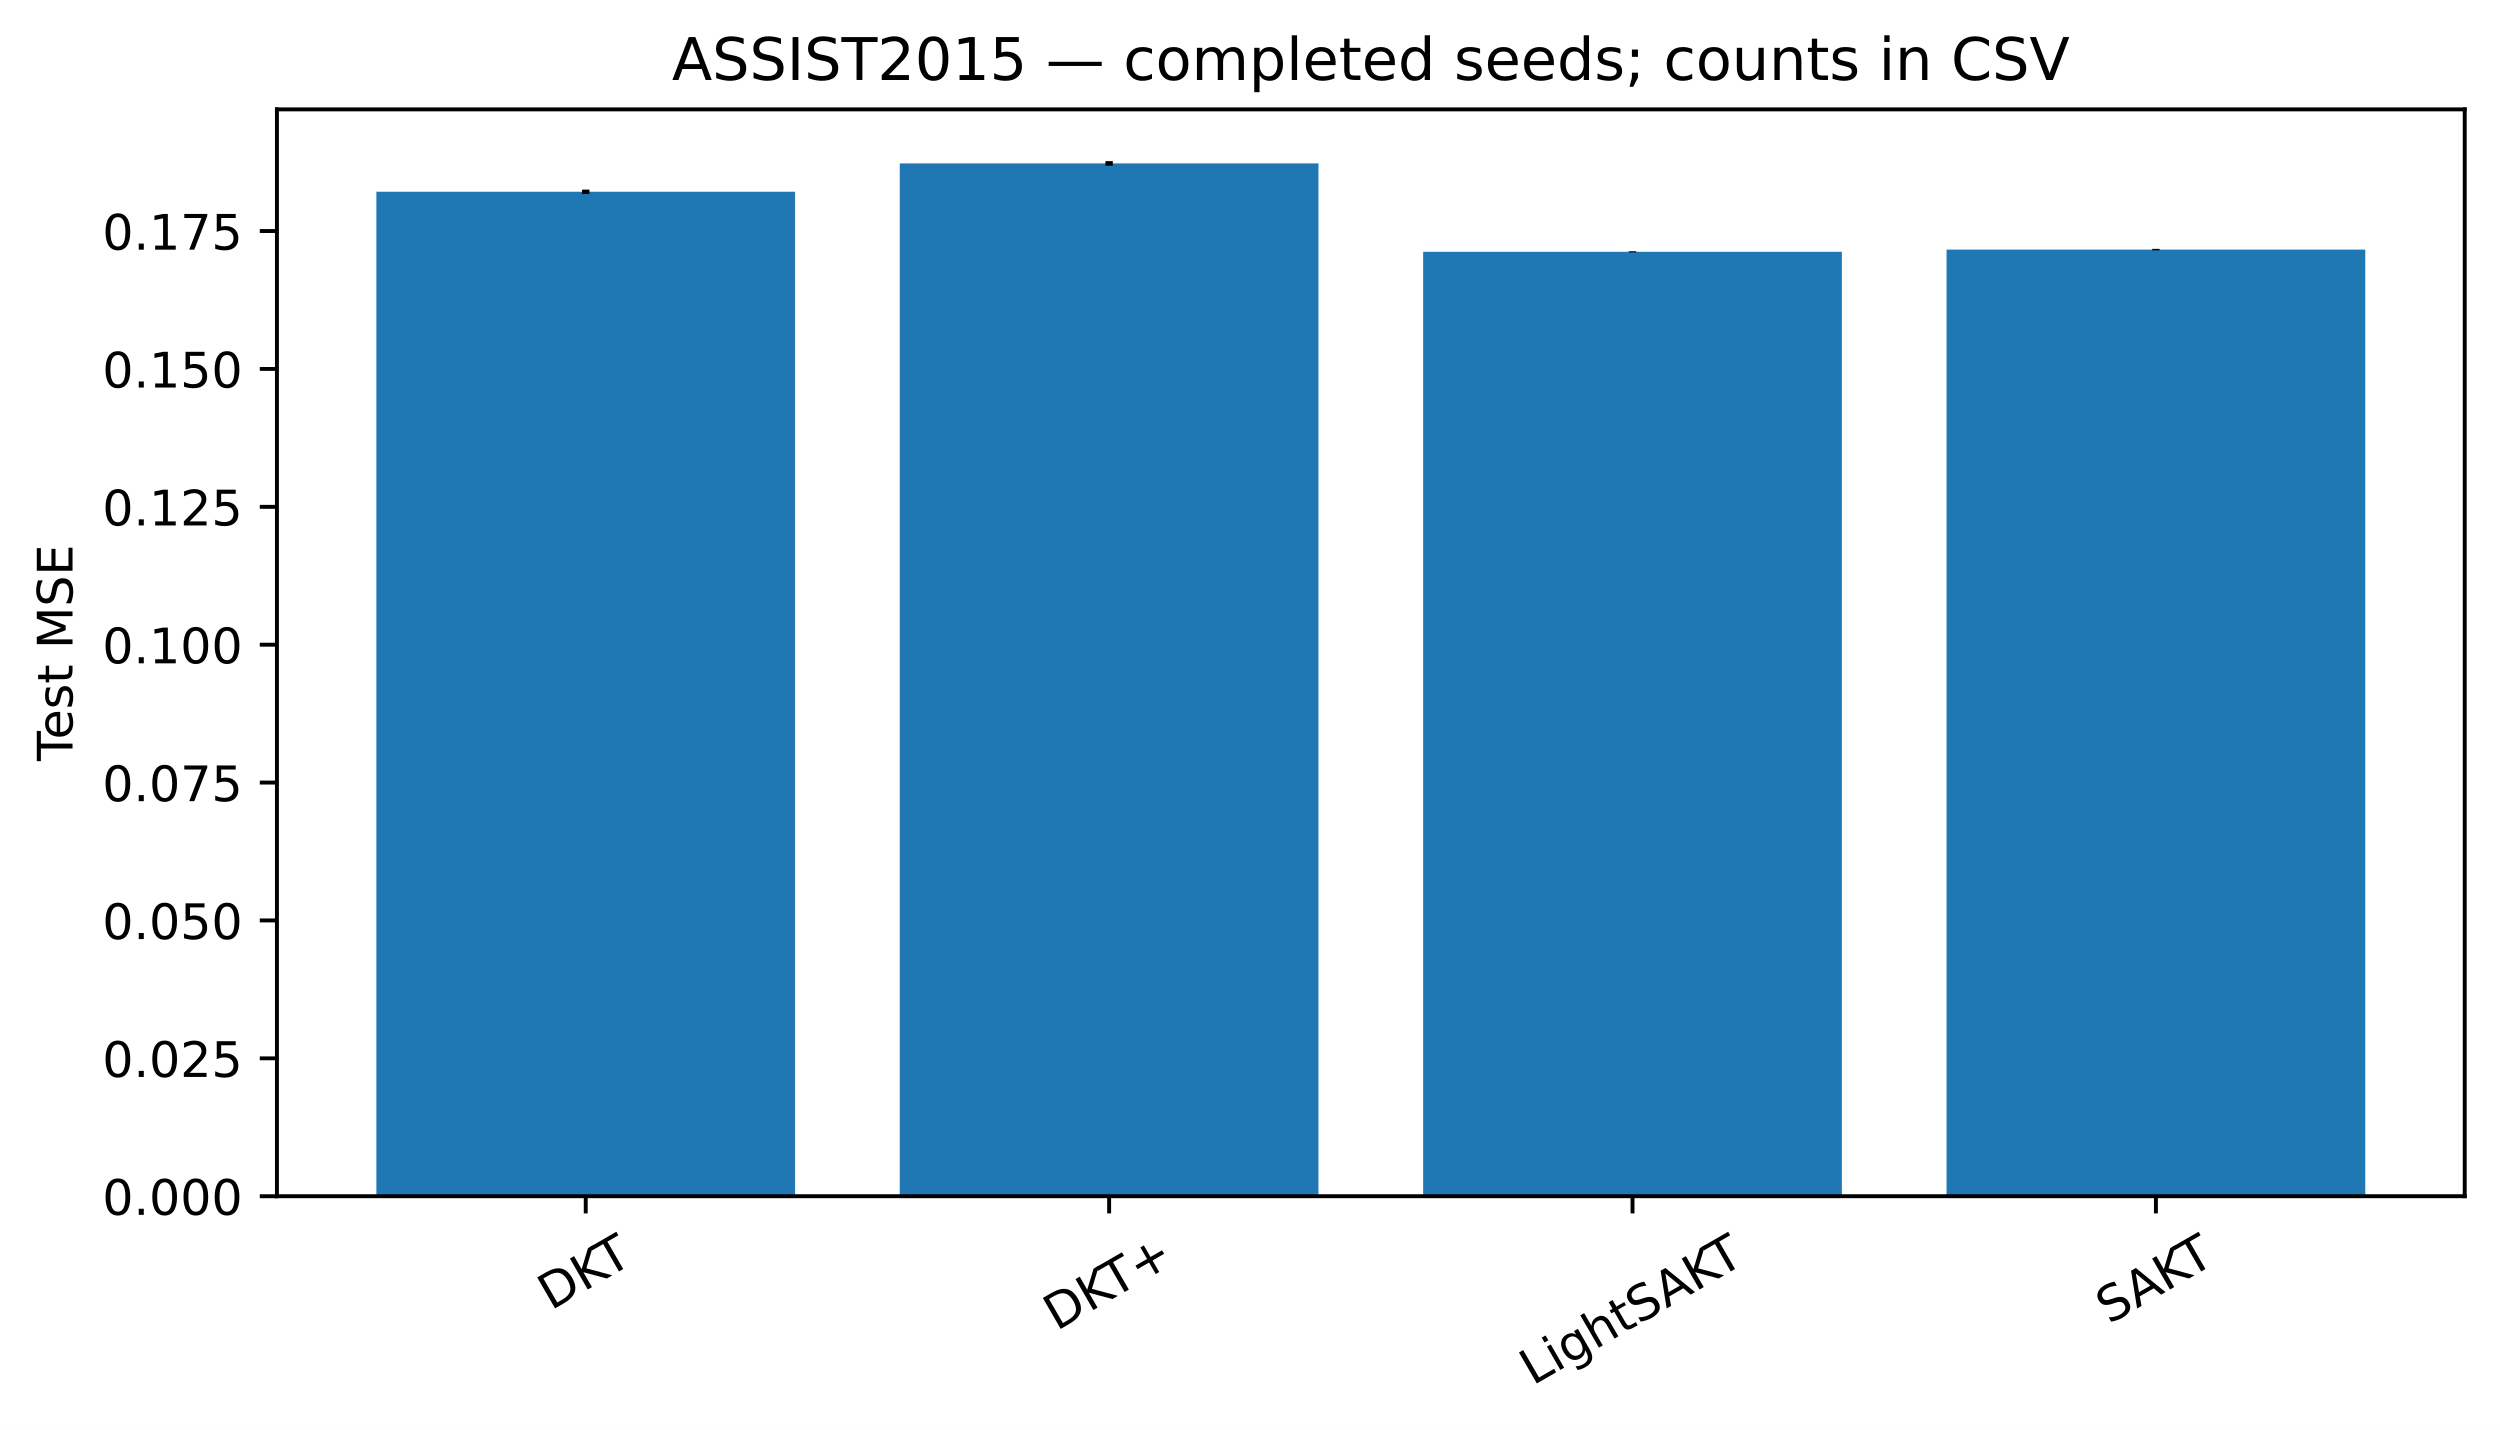
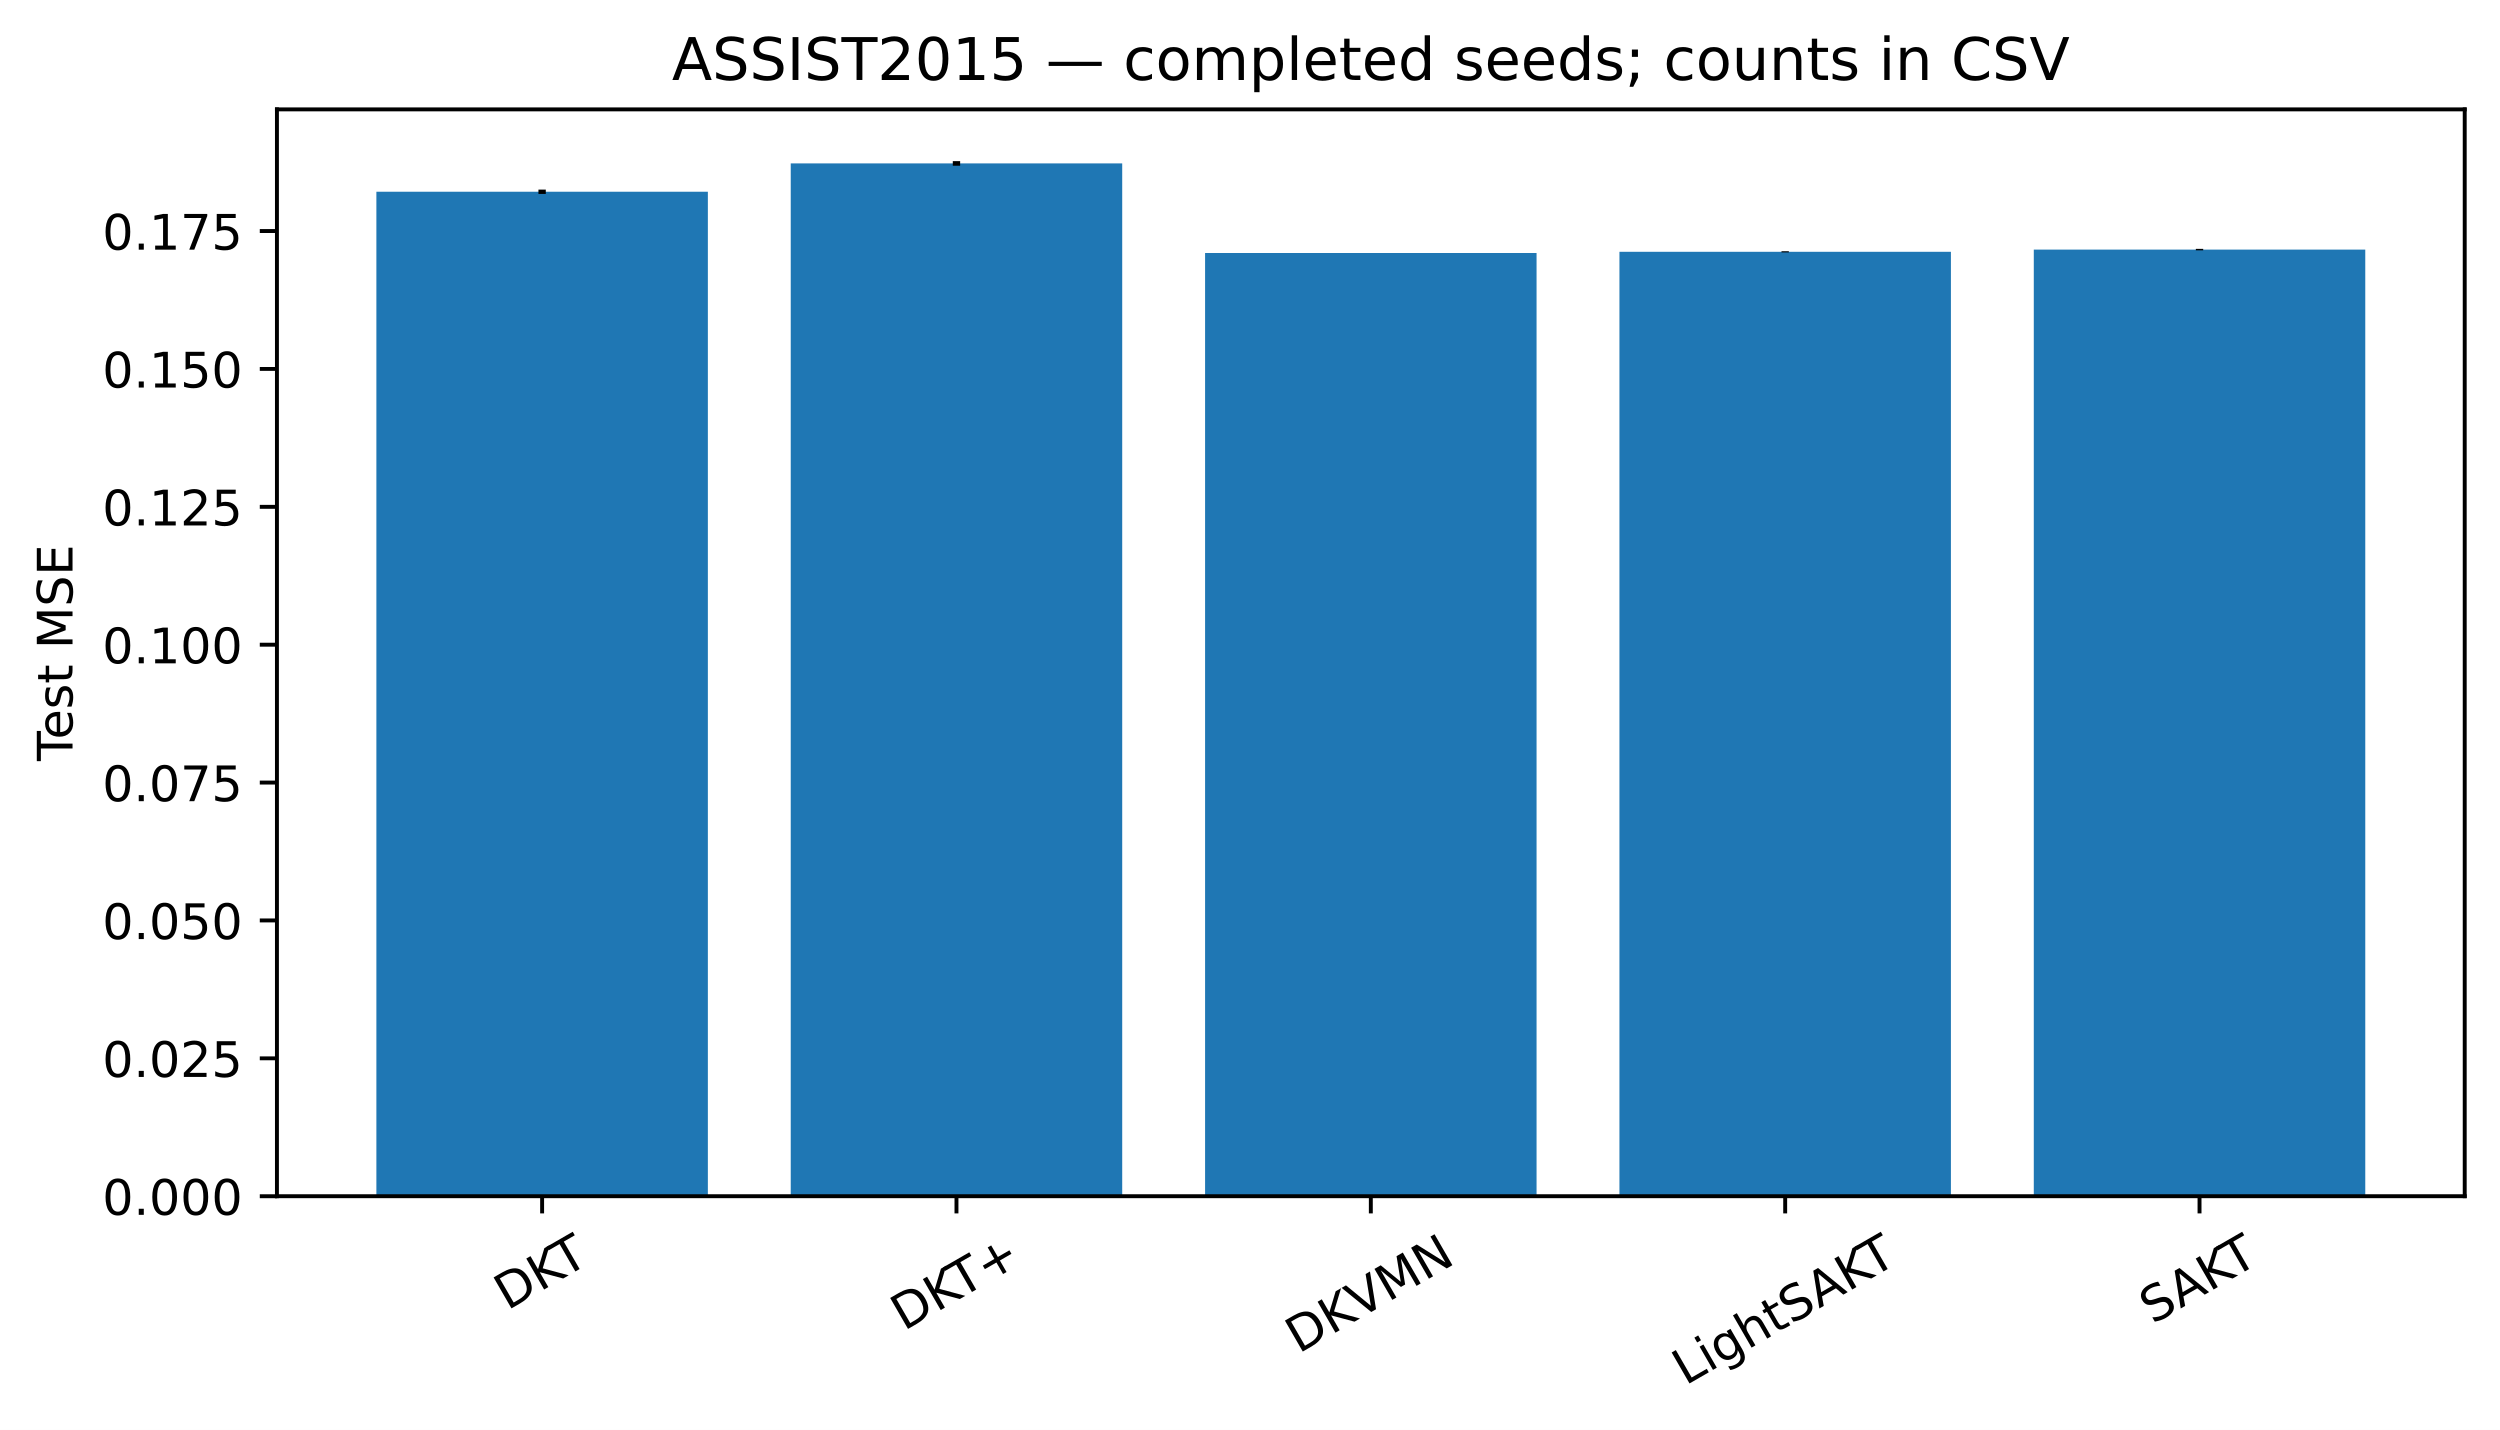
<svg xmlns="http://www.w3.org/2000/svg" xmlns:xlink="http://www.w3.org/1999/xlink" width="510.106pt" height="291.771pt" viewBox="0 0 510.106 291.771" version="1.1">
  <defs>
    <style type="text/css">*{stroke-linejoin: round; stroke-linecap: butt}</style>
  </defs>
  <g id="figure_1">
    <g id="patch_1">
      <path d="M 0 291.771  L 510.106 291.771  L 510.106 0  L 0 0  z " style="fill: #ffffff" />
    </g>
    <g id="axes_1">
      <g id="patch_2">
        <path d="M 56.506 244.078  L 502.906 244.078  L 502.906 22.318  L 56.506 22.318  z " style="fill: #ffffff" />
      </g>
      <g id="patch_3">
-         <path d="M 76.797 244.078  L 162.233 244.078  L 162.233 39.127  L 76.797 39.127  z " clip-path="url(#p69b7a69e01)" style="fill: #1f77b4" />
+         <path d="M 76.797 244.078  L 144.434 244.078  L 144.434 39.127  L 76.797 39.127  z " clip-path="url(#p0f60486ee0)" style="fill: #1f77b4" />
      </g>
      <g id="patch_4">
-         <path d="M 183.591 244.078  L 269.027 244.078  L 269.027 33.346  L 183.591 33.346  z " clip-path="url(#p69b7a69e01)" style="fill: #1f77b4" />
+         <path d="M 161.343 244.078  L 228.979 244.078  L 228.979 33.346  L 161.343 33.346  z " clip-path="url(#p0f60486ee0)" style="fill: #1f77b4" />
      </g>
      <g id="patch_5">
-         <path d="M 290.386 244.078  L 375.821 244.078  L 375.821 51.383  L 290.386 51.383  z " clip-path="url(#p69b7a69e01)" style="fill: #1f77b4" />
+         <path d="M 245.888 244.078  L 313.524 244.078  L 313.524 51.626  L 245.888 51.626  z " clip-path="url(#p0f60486ee0)" style="fill: #1f77b4" />
      </g>
      <g id="patch_6">
-         <path d="M 397.18 244.078  L 482.615 244.078  L 482.615 50.931  L 397.18 50.931  z " clip-path="url(#p69b7a69e01)" style="fill: #1f77b4" />
+         <path d="M 330.434 244.078  L 398.07 244.078  L 398.07 51.383  L 330.434 51.383  z " clip-path="url(#p0f60486ee0)" style="fill: #1f77b4" />
+       </g>
+       <g id="patch_7">
+         <path d="M 414.979 244.078  L 482.615 244.078  L 482.615 50.931  L 414.979 50.931  z " clip-path="url(#p0f60486ee0)" style="fill: #1f77b4" />
      </g>
      <g id="matplotlib.axis_1">
        <g id="xtick_1">
          <g id="line2d_1">
            <defs>
-               <path id="m6e5e1cb949" d="M 0 0  L 0 3.5  " style="stroke: #000000; stroke-width: 0.8" />
+               <path id="m0581dd85d8" d="M 0 0  L 0 3.5  " style="stroke: #000000; stroke-width: 0.8" />
            </defs>
            <g>
-               <use xlink:href="#m6e5e1cb949" x="119.515" y="244.078" style="stroke: #000000; stroke-width: 0.8" />
+               <use xlink:href="#m0581dd85d8" x="110.615" y="244.078" style="stroke: #000000; stroke-width: 0.8" />
            </g>
          </g>
          <g id="text_1">
-             <g transform="translate(112.4116 267.4539) rotate(-30) scale(0.1 -0.1)">
+             <g transform="translate(103.512 267.4539) rotate(-30) scale(0.1 -0.1)">
              <defs>
                <path id="DejaVuSans-44" d="M 1259 4147  L 1259 519  L 2022 519  Q 2988 519 3436 956  Q 3884 1394 3884 2338  Q 3884 3275 3436 3711  Q 2988 4147 2022 4147  L 1259 4147  z M 628 4666  L 1925 4666  Q 3281 4666 3915 4102  Q 4550 3538 4550 2338  Q 4550 1131 3912 565  Q 3275 0 1925 0  L 628 0  L 628 4666  z " transform="scale(0.015625)" />
                <path id="DejaVuSans-4b" d="M 628 4666  L 1259 4666  L 1259 2694  L 3353 4666  L 4166 4666  L 1850 2491  L 4331 0  L 3500 0  L 1259 2247  L 1259 0  L 628 0  L 628 4666  z " transform="scale(0.015625)" />
                <path id="DejaVuSans-54" d="M -19 4666  L 3928 4666  L 3928 4134  L 2272 4134  L 2272 0  L 1638 0  L 1638 4134  L -19 4134  L -19 4666  z " transform="scale(0.015625)" />
              </defs>
              <use xlink:href="#DejaVuSans-44" />
              <use xlink:href="#DejaVuSans-4b" x="77.002" />
              <use xlink:href="#DejaVuSans-54" x="134.828" />
            </g>
          </g>
        </g>
        <g id="xtick_2">
          <g id="line2d_2">
            <g>
-               <use xlink:href="#m6e5e1cb949" x="226.309" y="244.078" style="stroke: #000000; stroke-width: 0.8" />
+               <use xlink:href="#m0581dd85d8" x="195.161" y="244.078" style="stroke: #000000; stroke-width: 0.8" />
            </g>
          </g>
          <g id="text_2">
-             <g transform="translate(215.5773 271.6437) rotate(-30) scale(0.1 -0.1)">
+             <g transform="translate(184.429 271.6437) rotate(-30) scale(0.1 -0.1)">
              <defs>
                <path id="DejaVuSans-2b" d="M 2944 4013  L 2944 2272  L 4684 2272  L 4684 1741  L 2944 1741  L 2944 0  L 2419 0  L 2419 1741  L 678 1741  L 678 2272  L 2419 2272  L 2419 4013  L 2944 4013  z " transform="scale(0.015625)" />
              </defs>
              <use xlink:href="#DejaVuSans-44" />
              <use xlink:href="#DejaVuSans-4b" x="77.002" />
              <use xlink:href="#DejaVuSans-54" x="134.828" />
              <use xlink:href="#DejaVuSans-2b" x="195.912" />
            </g>
          </g>
        </g>
        <g id="xtick_3">
          <g id="line2d_3">
            <g>
-               <use xlink:href="#m6e5e1cb949" x="333.103" y="244.078" style="stroke: #000000; stroke-width: 0.8" />
+               <use xlink:href="#m0581dd85d8" x="279.706" y="244.078" style="stroke: #000000; stroke-width: 0.8" />
            </g>
          </g>
          <g id="text_3">
-             <g transform="translate(312.7357 282.7703) rotate(-30) scale(0.1 -0.1)">
+             <g transform="translate(264.9745 276.2625) rotate(-30) scale(0.1 -0.1)">
+               <defs>
+                 <path id="DejaVuSans-56" d="M 1831 0  L 50 4666  L 709 4666  L 2188 738  L 3669 4666  L 4325 4666  L 2547 0  L 1831 0  z " transform="scale(0.015625)" />
+                 <path id="DejaVuSans-4d" d="M 628 4666  L 1569 4666  L 2759 1491  L 3956 4666  L 4897 4666  L 4897 0  L 4281 0  L 4281 4097  L 3078 897  L 2444 897  L 1241 4097  L 1241 0  L 628 0  L 628 4666  z " transform="scale(0.015625)" />
+                 <path id="DejaVuSans-4e" d="M 628 4666  L 1478 4666  L 3547 763  L 3547 4666  L 4159 4666  L 4159 0  L 3309 0  L 1241 3903  L 1241 0  L 628 0  L 628 4666  z " transform="scale(0.015625)" />
+               </defs>
+               <use xlink:href="#DejaVuSans-44" />
+               <use xlink:href="#DejaVuSans-4b" x="77.002" />
+               <use xlink:href="#DejaVuSans-56" x="142.578" />
+               <use xlink:href="#DejaVuSans-4d" x="210.986" />
+               <use xlink:href="#DejaVuSans-4e" x="297.266" />
+             </g>
+           </g>
+         </g>
+         <g id="xtick_4">
+           <g id="line2d_4">
+             <g>
+               <use xlink:href="#m0581dd85d8" x="364.252" y="244.078" style="stroke: #000000; stroke-width: 0.8" />
+             </g>
+           </g>
+           <g id="text_4">
+             <g transform="translate(343.884 282.7703) rotate(-30) scale(0.1 -0.1)">
              <defs>
                <path id="DejaVuSans-4c" d="M 628 4666  L 1259 4666  L 1259 531  L 3531 531  L 3531 0  L 628 0  L 628 4666  z " transform="scale(0.015625)" />
                <path id="DejaVuSans-69" d="M 603 3500  L 1178 3500  L 1178 0  L 603 0  L 603 3500  z M 603 4863  L 1178 4863  L 1178 4134  L 603 4134  L 603 4863  z " transform="scale(0.015625)" />
                <path id="DejaVuSans-67" d="M 2906 1791  Q 2906 2416 2648 2759  Q 2391 3103 1925 3103  Q 1463 3103 1205 2759  Q 947 2416 947 1791  Q 947 1169 1205 825  Q 1463 481 1925 481  Q 2391 481 2648 825  Q 2906 1169 2906 1791  z M 3481 434  Q 3481 -459 3084 -895  Q 2688 -1331 1869 -1331  Q 1566 -1331 1297 -1286  Q 1028 -1241 775 -1147  L 775 -588  Q 1028 -725 1275 -790  Q 1522 -856 1778 -856  Q 2344 -856 2625 -561  Q 2906 -266 2906 331  L 2906 616  Q 2728 306 2450 153  Q 2172 0 1784 0  Q 1141 0 747 490  Q 353 981 353 1791  Q 353 2603 747 3093  Q 1141 3584 1784 3584  Q 2172 3584 2450 3431  Q 2728 3278 2906 2969  L 2906 3500  L 3481 3500  L 3481 434  z " transform="scale(0.015625)" />
                <path id="DejaVuSans-68" d="M 3513 2113  L 3513 0  L 2938 0  L 2938 2094  Q 2938 2591 2744 2837  Q 2550 3084 2163 3084  Q 1697 3084 1428 2787  Q 1159 2491 1159 1978  L 1159 0  L 581 0  L 581 4863  L 1159 4863  L 1159 2956  Q 1366 3272 1645 3428  Q 1925 3584 2291 3584  Q 2894 3584 3203 3211  Q 3513 2838 3513 2113  z " transform="scale(0.015625)" />
                <path id="DejaVuSans-74" d="M 1172 4494  L 1172 3500  L 2356 3500  L 2356 3053  L 1172 3053  L 1172 1153  Q 1172 725 1289 603  Q 1406 481 1766 481  L 2356 481  L 2356 0  L 1766 0  Q 1100 0 847 248  Q 594 497 594 1153  L 594 3053  L 172 3053  L 172 3500  L 594 3500  L 594 4494  L 1172 4494  z " transform="scale(0.015625)" />
                <path id="DejaVuSans-53" d="M 3425 4513  L 3425 3897  Q 3066 4069 2747 4153  Q 2428 4238 2131 4238  Q 1616 4238 1336 4038  Q 1056 3838 1056 3469  Q 1056 3159 1242 3001  Q 1428 2844 1947 2747  L 2328 2669  Q 3034 2534 3370 2195  Q 3706 1856 3706 1288  Q 3706 609 3251 259  Q 2797 -91 1919 -91  Q 1588 -91 1214 -16  Q 841 59 441 206  L 441 856  Q 825 641 1194 531  Q 1563 422 1919 422  Q 2459 422 2753 634  Q 3047 847 3047 1241  Q 3047 1584 2836 1778  Q 2625 1972 2144 2069  L 1759 2144  Q 1053 2284 737 2584  Q 422 2884 422 3419  Q 422 4038 858 4394  Q 1294 4750 2059 4750  Q 2388 4750 2728 4690  Q 3069 4631 3425 4513  z " transform="scale(0.015625)" />
                <path id="DejaVuSans-41" d="M 2188 4044  L 1331 1722  L 3047 1722  L 2188 4044  z M 1831 4666  L 2547 4666  L 4325 0  L 3669 0  L 3244 1197  L 1141 1197  L 716 0  L 50 0  L 1831 4666  z " transform="scale(0.015625)" />
              </defs>
              <use xlink:href="#DejaVuSans-4c" />
              <use xlink:href="#DejaVuSans-69" x="55.713" />
              <use xlink:href="#DejaVuSans-67" x="83.496" />
              <use xlink:href="#DejaVuSans-68" x="146.973" />
              <use xlink:href="#DejaVuSans-74" x="210.352" />
              <use xlink:href="#DejaVuSans-53" x="249.561" />
              <use xlink:href="#DejaVuSans-41" x="314.912" />
              <use xlink:href="#DejaVuSans-4b" x="383.32" />
              <use xlink:href="#DejaVuSans-54" x="441.146" />
            </g>
          </g>
        </g>
-         <g id="xtick_4">
-           <g id="line2d_4">
-             <g>
-               <use xlink:href="#m6e5e1cb949" x="439.898" y="244.078" style="stroke: #000000; stroke-width: 0.8" />
-             </g>
-           </g>
-           <g id="text_4">
-             <g transform="translate(430.3363 270.2922) rotate(-30) scale(0.1 -0.1)">
+         <g id="xtick_5">
+           <g id="line2d_5">
+             <g>
+               <use xlink:href="#m0581dd85d8" x="448.797" y="244.078" style="stroke: #000000; stroke-width: 0.8" />
+             </g>
+           </g>
+           <g id="text_5">
+             <g transform="translate(439.2358 270.2922) rotate(-30) scale(0.1 -0.1)">
              <use xlink:href="#DejaVuSans-53" />
              <use xlink:href="#DejaVuSans-41" x="65.352" />
              <use xlink:href="#DejaVuSans-4b" x="133.76" />
              <use xlink:href="#DejaVuSans-54" x="191.586" />
            </g>
          </g>
        </g>
      </g>
      <g id="matplotlib.axis_2">
        <g id="ytick_1">
-           <g id="line2d_5">
+           <g id="line2d_6">
            <defs>
-               <path id="m120c347443" d="M 0 0  L -3.5 0  " style="stroke: #000000; stroke-width: 0.8" />
+               <path id="mc5b6b6a832" d="M 0 0  L -3.5 0  " style="stroke: #000000; stroke-width: 0.8" />
            </defs>
            <g>
-               <use xlink:href="#m120c347443" x="56.506" y="244.078" style="stroke: #000000; stroke-width: 0.8" />
-             </g>
-           </g>
-           <g id="text_5">
+               <use xlink:href="#mc5b6b6a832" x="56.506" y="244.078" style="stroke: #000000; stroke-width: 0.8" />
+             </g>
+           </g>
+           <g id="text_6">
            <g transform="translate(20.87813 247.8773) scale(0.1 -0.1)">
              <defs>
                <path id="DejaVuSans-30" d="M 2034 4250  Q 1547 4250 1301 3770  Q 1056 3291 1056 2328  Q 1056 1369 1301 889  Q 1547 409 2034 409  Q 2525 409 2770 889  Q 3016 1369 3016 2328  Q 3016 3291 2770 3770  Q 2525 4250 2034 4250  z M 2034 4750  Q 2819 4750 3233 4129  Q 3647 3509 3647 2328  Q 3647 1150 3233 529  Q 2819 -91 2034 -91  Q 1250 -91 836 529  Q 422 1150 422 2328  Q 422 3509 836 4129  Q 1250 4750 2034 4750  z " transform="scale(0.015625)" />
                <path id="DejaVuSans-2e" d="M 684 794  L 1344 794  L 1344 0  L 684 0  L 684 794  z " transform="scale(0.015625)" />
              </defs>
              <use xlink:href="#DejaVuSans-30" />
              <use xlink:href="#DejaVuSans-2e" x="63.623" />
              <use xlink:href="#DejaVuSans-30" x="95.41" />
              <use xlink:href="#DejaVuSans-30" x="159.033" />
              <use xlink:href="#DejaVuSans-30" x="222.656" />
            </g>
          </g>
        </g>
        <g id="ytick_2">
-           <g id="line2d_6">
-             <g>
-               <use xlink:href="#m120c347443" x="56.506" y="215.945" style="stroke: #000000; stroke-width: 0.8" />
-             </g>
-           </g>
-           <g id="text_6">
+           <g id="line2d_7">
+             <g>
+               <use xlink:href="#mc5b6b6a832" x="56.506" y="215.945" style="stroke: #000000; stroke-width: 0.8" />
+             </g>
+           </g>
+           <g id="text_7">
            <g transform="translate(20.87813 219.744) scale(0.1 -0.1)">
              <defs>
                <path id="DejaVuSans-32" d="M 1228 531  L 3431 531  L 3431 0  L 469 0  L 469 531  Q 828 903 1448 1529  Q 2069 2156 2228 2338  Q 2531 2678 2651 2914  Q 2772 3150 2772 3378  Q 2772 3750 2511 3984  Q 2250 4219 1831 4219  Q 1534 4219 1204 4116  Q 875 4013 500 3803  L 500 4441  Q 881 4594 1212 4672  Q 1544 4750 1819 4750  Q 2544 4750 2975 4387  Q 3406 4025 3406 3419  Q 3406 3131 3298 2873  Q 3191 2616 2906 2266  Q 2828 2175 2409 1742  Q 1991 1309 1228 531  z " transform="scale(0.015625)" />
                <path id="DejaVuSans-35" d="M 691 4666  L 3169 4666  L 3169 4134  L 1269 4134  L 1269 2991  Q 1406 3038 1543 3061  Q 1681 3084 1819 3084  Q 2600 3084 3056 2656  Q 3513 2228 3513 1497  Q 3513 744 3044 326  Q 2575 -91 1722 -91  Q 1428 -91 1123 -41  Q 819 9 494 109  L 494 744  Q 775 591 1075 516  Q 1375 441 1709 441  Q 2250 441 2565 725  Q 2881 1009 2881 1497  Q 2881 1984 2565 2268  Q 2250 2553 1709 2553  Q 1456 2553 1204 2497  Q 953 2441 691 2322  L 691 4666  z " transform="scale(0.015625)" />
              </defs>
              <use xlink:href="#DejaVuSans-30" />
              <use xlink:href="#DejaVuSans-2e" x="63.623" />
              <use xlink:href="#DejaVuSans-30" x="95.41" />
              <use xlink:href="#DejaVuSans-32" x="159.033" />
              <use xlink:href="#DejaVuSans-35" x="222.656" />
            </g>
          </g>
        </g>
        <g id="ytick_3">
-           <g id="line2d_7">
-             <g>
-               <use xlink:href="#m120c347443" x="56.506" y="187.811" style="stroke: #000000; stroke-width: 0.8" />
-             </g>
-           </g>
-           <g id="text_7">
+           <g id="line2d_8">
+             <g>
+               <use xlink:href="#mc5b6b6a832" x="56.506" y="187.811" style="stroke: #000000; stroke-width: 0.8" />
+             </g>
+           </g>
+           <g id="text_8">
            <g transform="translate(20.87813 191.6106) scale(0.1 -0.1)">
              <use xlink:href="#DejaVuSans-30" />
              <use xlink:href="#DejaVuSans-2e" x="63.623" />
              <use xlink:href="#DejaVuSans-30" x="95.41" />
              <use xlink:href="#DejaVuSans-35" x="159.033" />
              <use xlink:href="#DejaVuSans-30" x="222.656" />
            </g>
          </g>
        </g>
        <g id="ytick_4">
-           <g id="line2d_8">
-             <g>
-               <use xlink:href="#m120c347443" x="56.506" y="159.678" style="stroke: #000000; stroke-width: 0.8" />
-             </g>
-           </g>
-           <g id="text_8">
+           <g id="line2d_9">
+             <g>
+               <use xlink:href="#mc5b6b6a832" x="56.506" y="159.678" style="stroke: #000000; stroke-width: 0.8" />
+             </g>
+           </g>
+           <g id="text_9">
            <g transform="translate(20.87813 163.4772) scale(0.1 -0.1)">
              <defs>
                <path id="DejaVuSans-37" d="M 525 4666  L 3525 4666  L 3525 4397  L 1831 0  L 1172 0  L 2766 4134  L 525 4134  L 525 4666  z " transform="scale(0.015625)" />
              </defs>
              <use xlink:href="#DejaVuSans-30" />
              <use xlink:href="#DejaVuSans-2e" x="63.623" />
              <use xlink:href="#DejaVuSans-30" x="95.41" />
              <use xlink:href="#DejaVuSans-37" x="159.033" />
              <use xlink:href="#DejaVuSans-35" x="222.656" />
            </g>
          </g>
        </g>
        <g id="ytick_5">
-           <g id="line2d_9">
-             <g>
-               <use xlink:href="#m120c347443" x="56.506" y="131.545" style="stroke: #000000; stroke-width: 0.8" />
-             </g>
-           </g>
-           <g id="text_9">
+           <g id="line2d_10">
+             <g>
+               <use xlink:href="#mc5b6b6a832" x="56.506" y="131.545" style="stroke: #000000; stroke-width: 0.8" />
+             </g>
+           </g>
+           <g id="text_10">
            <g transform="translate(20.87813 135.3438) scale(0.1 -0.1)">
              <defs>
                <path id="DejaVuSans-31" d="M 794 531  L 1825 531  L 1825 4091  L 703 3866  L 703 4441  L 1819 4666  L 2450 4666  L 2450 531  L 3481 531  L 3481 0  L 794 0  L 794 531  z " transform="scale(0.015625)" />
              </defs>
              <use xlink:href="#DejaVuSans-30" />
              <use xlink:href="#DejaVuSans-2e" x="63.623" />
              <use xlink:href="#DejaVuSans-31" x="95.41" />
              <use xlink:href="#DejaVuSans-30" x="159.033" />
              <use xlink:href="#DejaVuSans-30" x="222.656" />
            </g>
          </g>
        </g>
        <g id="ytick_6">
-           <g id="line2d_10">
-             <g>
-               <use xlink:href="#m120c347443" x="56.506" y="103.411" style="stroke: #000000; stroke-width: 0.8" />
-             </g>
-           </g>
-           <g id="text_10">
+           <g id="line2d_11">
+             <g>
+               <use xlink:href="#mc5b6b6a832" x="56.506" y="103.411" style="stroke: #000000; stroke-width: 0.8" />
+             </g>
+           </g>
+           <g id="text_11">
            <g transform="translate(20.87813 107.2104) scale(0.1 -0.1)">
              <use xlink:href="#DejaVuSans-30" />
              <use xlink:href="#DejaVuSans-2e" x="63.623" />
              <use xlink:href="#DejaVuSans-31" x="95.41" />
              <use xlink:href="#DejaVuSans-32" x="159.033" />
              <use xlink:href="#DejaVuSans-35" x="222.656" />
            </g>
          </g>
        </g>
        <g id="ytick_7">
-           <g id="line2d_11">
-             <g>
-               <use xlink:href="#m120c347443" x="56.506" y="75.278" style="stroke: #000000; stroke-width: 0.8" />
-             </g>
-           </g>
-           <g id="text_11">
+           <g id="line2d_12">
+             <g>
+               <use xlink:href="#mc5b6b6a832" x="56.506" y="75.278" style="stroke: #000000; stroke-width: 0.8" />
+             </g>
+           </g>
+           <g id="text_12">
            <g transform="translate(20.87813 79.077) scale(0.1 -0.1)">
              <use xlink:href="#DejaVuSans-30" />
              <use xlink:href="#DejaVuSans-2e" x="63.623" />
              <use xlink:href="#DejaVuSans-31" x="95.41" />
              <use xlink:href="#DejaVuSans-35" x="159.033" />
              <use xlink:href="#DejaVuSans-30" x="222.656" />
            </g>
          </g>
        </g>
        <g id="ytick_8">
-           <g id="line2d_12">
-             <g>
-               <use xlink:href="#m120c347443" x="56.506" y="47.144" style="stroke: #000000; stroke-width: 0.8" />
-             </g>
-           </g>
-           <g id="text_12">
+           <g id="line2d_13">
+             <g>
+               <use xlink:href="#mc5b6b6a832" x="56.506" y="47.144" style="stroke: #000000; stroke-width: 0.8" />
+             </g>
+           </g>
+           <g id="text_13">
            <g transform="translate(20.87813 50.94361) scale(0.1 -0.1)">
              <use xlink:href="#DejaVuSans-30" />
              <use xlink:href="#DejaVuSans-2e" x="63.623" />
              <use xlink:href="#DejaVuSans-31" x="95.41" />
              <use xlink:href="#DejaVuSans-37" x="159.033" />
              <use xlink:href="#DejaVuSans-35" x="222.656" />
            </g>
          </g>
        </g>
-         <g id="text_13">
+         <g id="text_14">
          <g transform="translate(14.79844 155.2802) rotate(-90) scale(0.1 -0.1)">
            <defs>
              <path id="DejaVuSans-65" d="M 3597 1894  L 3597 1613  L 953 1613  Q 991 1019 1311 708  Q 1631 397 2203 397  Q 2534 397 2845 478  Q 3156 559 3463 722  L 3463 178  Q 3153 47 2828 -22  Q 2503 -91 2169 -91  Q 1331 -91 842 396  Q 353 884 353 1716  Q 353 2575 817 3079  Q 1281 3584 2069 3584  Q 2775 3584 3186 3129  Q 3597 2675 3597 1894  z M 3022 2063  Q 3016 2534 2758 2815  Q 2500 3097 2075 3097  Q 1594 3097 1305 2825  Q 1016 2553 972 2059  L 3022 2063  z " transform="scale(0.015625)" />
              <path id="DejaVuSans-73" d="M 2834 3397  L 2834 2853  Q 2591 2978 2328 3040  Q 2066 3103 1784 3103  Q 1356 3103 1142 2972  Q 928 2841 928 2578  Q 928 2378 1081 2264  Q 1234 2150 1697 2047  L 1894 2003  Q 2506 1872 2764 1633  Q 3022 1394 3022 966  Q 3022 478 2636 193  Q 2250 -91 1575 -91  Q 1294 -91 989 -36  Q 684 19 347 128  L 347 722  Q 666 556 975 473  Q 1284 391 1588 391  Q 1994 391 2212 530  Q 2431 669 2431 922  Q 2431 1156 2273 1281  Q 2116 1406 1581 1522  L 1381 1569  Q 847 1681 609 1914  Q 372 2147 372 2553  Q 372 3047 722 3315  Q 1072 3584 1716 3584  Q 2034 3584 2315 3537  Q 2597 3491 2834 3397  z " transform="scale(0.015625)" />
              <path id="DejaVuSans-20" transform="scale(0.015625)" />
-               <path id="DejaVuSans-4d" d="M 628 4666  L 1569 4666  L 2759 1491  L 3956 4666  L 4897 4666  L 4897 0  L 4281 0  L 4281 4097  L 3078 897  L 2444 897  L 1241 4097  L 1241 0  L 628 0  L 628 4666  z " transform="scale(0.015625)" />
              <path id="DejaVuSans-45" d="M 628 4666  L 3578 4666  L 3578 4134  L 1259 4134  L 1259 2753  L 3481 2753  L 3481 2222  L 1259 2222  L 1259 531  L 3634 531  L 3634 0  L 628 0  L 628 4666  z " transform="scale(0.015625)" />
            </defs>
            <use xlink:href="#DejaVuSans-54" />
            <use xlink:href="#DejaVuSans-65" x="44.084" />
            <use xlink:href="#DejaVuSans-73" x="105.607" />
            <use xlink:href="#DejaVuSans-74" x="157.707" />
            <use xlink:href="#DejaVuSans-20" x="196.916" />
            <use xlink:href="#DejaVuSans-4d" x="228.703" />
            <use xlink:href="#DejaVuSans-53" x="314.982" />
            <use xlink:href="#DejaVuSans-45" x="378.459" />
          </g>
        </g>
      </g>
      <g id="LineCollection_1">
-         <path d="M 119.515 39.57  L 119.515 38.684  " clip-path="url(#p69b7a69e01)" style="fill: none; stroke: #000000; stroke-width: 1.5" />
-         <path d="M 226.309 33.813  L 226.309 32.878  " clip-path="url(#p69b7a69e01)" style="fill: none; stroke: #000000; stroke-width: 1.5" />
-         <path d="M 333.103 51.503  L 333.103 51.264  " clip-path="url(#p69b7a69e01)" style="fill: none; stroke: #000000; stroke-width: 1.5" />
-         <path d="M 439.898 51.076  L 439.898 50.786  " clip-path="url(#p69b7a69e01)" style="fill: none; stroke: #000000; stroke-width: 1.5" />
-       </g>
-       <g id="patch_7">
+         <path d="M 110.615 39.57  L 110.615 38.684  " clip-path="url(#p0f60486ee0)" style="fill: none; stroke: #000000; stroke-width: 1.5" />
+         <path d="M 195.161 33.813  L 195.161 32.878  " clip-path="url(#p0f60486ee0)" style="fill: none; stroke: #000000; stroke-width: 1.5" />
+         <path d="M 279.706 51.626  L 279.706 51.626  " clip-path="url(#p0f60486ee0)" style="fill: none; stroke: #000000; stroke-width: 1.5" />
+         <path d="M 364.252 51.503  L 364.252 51.264  " clip-path="url(#p0f60486ee0)" style="fill: none; stroke: #000000; stroke-width: 1.5" />
+         <path d="M 448.797 51.076  L 448.797 50.786  " clip-path="url(#p0f60486ee0)" style="fill: none; stroke: #000000; stroke-width: 1.5" />
+       </g>
+       <g id="patch_8">
        <path d="M 56.506 244.078  L 56.506 22.318  " style="fill: none; stroke: #000000; stroke-width: 0.8; stroke-linejoin: miter; stroke-linecap: square" />
      </g>
-       <g id="patch_8">
+       <g id="patch_9">
        <path d="M 502.906 244.078  L 502.906 22.318  " style="fill: none; stroke: #000000; stroke-width: 0.8; stroke-linejoin: miter; stroke-linecap: square" />
      </g>
-       <g id="patch_9">
+       <g id="patch_10">
        <path d="M 56.506 244.078  L 502.906 244.078  " style="fill: none; stroke: #000000; stroke-width: 0.8; stroke-linejoin: miter; stroke-linecap: square" />
      </g>
-       <g id="patch_10">
+       <g id="patch_11">
        <path d="M 56.506 22.318  L 502.906 22.318  " style="fill: none; stroke: #000000; stroke-width: 0.8; stroke-linejoin: miter; stroke-linecap: square" />
      </g>
-       <g id="text_14">
+       <g id="text_15">
        <g transform="translate(137.1022 16.31812) scale(0.12 -0.12)">
          <defs>
            <path id="DejaVuSans-49" d="M 628 4666  L 1259 4666  L 1259 0  L 628 0  L 628 4666  z " transform="scale(0.015625)" />
            <path id="DejaVuSans-2014" d="M 313 1978  L 6088 1978  L 6088 1528  L 313 1528  L 313 1978  z " transform="scale(0.015625)" />
            <path id="DejaVuSans-63" d="M 3122 3366  L 3122 2828  Q 2878 2963 2633 3030  Q 2388 3097 2138 3097  Q 1578 3097 1268 2742  Q 959 2388 959 1747  Q 959 1106 1268 751  Q 1578 397 2138 397  Q 2388 397 2633 464  Q 2878 531 3122 666  L 3122 134  Q 2881 22 2623 -34  Q 2366 -91 2075 -91  Q 1284 -91 818 406  Q 353 903 353 1747  Q 353 2603 823 3093  Q 1294 3584 2113 3584  Q 2378 3584 2631 3529  Q 2884 3475 3122 3366  z " transform="scale(0.015625)" />
            <path id="DejaVuSans-6f" d="M 1959 3097  Q 1497 3097 1228 2736  Q 959 2375 959 1747  Q 959 1119 1226 758  Q 1494 397 1959 397  Q 2419 397 2687 759  Q 2956 1122 2956 1747  Q 2956 2369 2687 2733  Q 2419 3097 1959 3097  z M 1959 3584  Q 2709 3584 3137 3096  Q 3566 2609 3566 1747  Q 3566 888 3137 398  Q 2709 -91 1959 -91  Q 1206 -91 779 398  Q 353 888 353 1747  Q 353 2609 779 3096  Q 1206 3584 1959 3584  z " transform="scale(0.015625)" />
            <path id="DejaVuSans-6d" d="M 3328 2828  Q 3544 3216 3844 3400  Q 4144 3584 4550 3584  Q 5097 3584 5394 3201  Q 5691 2819 5691 2113  L 5691 0  L 5113 0  L 5113 2094  Q 5113 2597 4934 2840  Q 4756 3084 4391 3084  Q 3944 3084 3684 2787  Q 3425 2491 3425 1978  L 3425 0  L 2847 0  L 2847 2094  Q 2847 2600 2669 2842  Q 2491 3084 2119 3084  Q 1678 3084 1418 2786  Q 1159 2488 1159 1978  L 1159 0  L 581 0  L 581 3500  L 1159 3500  L 1159 2956  Q 1356 3278 1631 3431  Q 1906 3584 2284 3584  Q 2666 3584 2933 3390  Q 3200 3197 3328 2828  z " transform="scale(0.015625)" />
            <path id="DejaVuSans-70" d="M 1159 525  L 1159 -1331  L 581 -1331  L 581 3500  L 1159 3500  L 1159 2969  Q 1341 3281 1617 3432  Q 1894 3584 2278 3584  Q 2916 3584 3314 3078  Q 3713 2572 3713 1747  Q 3713 922 3314 415  Q 2916 -91 2278 -91  Q 1894 -91 1617 61  Q 1341 213 1159 525  z M 3116 1747  Q 3116 2381 2855 2742  Q 2594 3103 2138 3103  Q 1681 3103 1420 2742  Q 1159 2381 1159 1747  Q 1159 1113 1420 752  Q 1681 391 2138 391  Q 2594 391 2855 752  Q 3116 1113 3116 1747  z " transform="scale(0.015625)" />
            <path id="DejaVuSans-6c" d="M 603 4863  L 1178 4863  L 1178 0  L 603 0  L 603 4863  z " transform="scale(0.015625)" />
            <path id="DejaVuSans-64" d="M 2906 2969  L 2906 4863  L 3481 4863  L 3481 0  L 2906 0  L 2906 525  Q 2725 213 2448 61  Q 2172 -91 1784 -91  Q 1150 -91 751 415  Q 353 922 353 1747  Q 353 2572 751 3078  Q 1150 3584 1784 3584  Q 2172 3584 2448 3432  Q 2725 3281 2906 2969  z M 947 1747  Q 947 1113 1208 752  Q 1469 391 1925 391  Q 2381 391 2643 752  Q 2906 1113 2906 1747  Q 2906 2381 2643 2742  Q 2381 3103 1925 3103  Q 1469 3103 1208 2742  Q 947 2381 947 1747  z " transform="scale(0.015625)" />
            <path id="DejaVuSans-3b" d="M 750 3309  L 1409 3309  L 1409 2516  L 750 2516  L 750 3309  z M 750 794  L 1409 794  L 1409 256  L 897 -744  L 494 -744  L 750 256  L 750 794  z " transform="scale(0.015625)" />
            <path id="DejaVuSans-75" d="M 544 1381  L 544 3500  L 1119 3500  L 1119 1403  Q 1119 906 1312 657  Q 1506 409 1894 409  Q 2359 409 2629 706  Q 2900 1003 2900 1516  L 2900 3500  L 3475 3500  L 3475 0  L 2900 0  L 2900 538  Q 2691 219 2414 64  Q 2138 -91 1772 -91  Q 1169 -91 856 284  Q 544 659 544 1381  z M 1991 3584  L 1991 3584  z " transform="scale(0.015625)" />
            <path id="DejaVuSans-6e" d="M 3513 2113  L 3513 0  L 2938 0  L 2938 2094  Q 2938 2591 2744 2837  Q 2550 3084 2163 3084  Q 1697 3084 1428 2787  Q 1159 2491 1159 1978  L 1159 0  L 581 0  L 581 3500  L 1159 3500  L 1159 2956  Q 1366 3272 1645 3428  Q 1925 3584 2291 3584  Q 2894 3584 3203 3211  Q 3513 2838 3513 2113  z " transform="scale(0.015625)" />
            <path id="DejaVuSans-43" d="M 4122 4306  L 4122 3641  Q 3803 3938 3442 4084  Q 3081 4231 2675 4231  Q 1875 4231 1450 3742  Q 1025 3253 1025 2328  Q 1025 1406 1450 917  Q 1875 428 2675 428  Q 3081 428 3442 575  Q 3803 722 4122 1019  L 4122 359  Q 3791 134 3420 21  Q 3050 -91 2638 -91  Q 1578 -91 968 557  Q 359 1206 359 2328  Q 359 3453 968 4101  Q 1578 4750 2638 4750  Q 3056 4750 3426 4639  Q 3797 4528 4122 4306  z " transform="scale(0.015625)" />
-             <path id="DejaVuSans-56" d="M 1831 0  L 50 4666  L 709 4666  L 2188 738  L 3669 4666  L 4325 4666  L 2547 0  L 1831 0  z " transform="scale(0.015625)" />
          </defs>
          <use xlink:href="#DejaVuSans-41" />
          <use xlink:href="#DejaVuSans-53" x="68.408" />
          <use xlink:href="#DejaVuSans-53" x="131.885" />
          <use xlink:href="#DejaVuSans-49" x="195.361" />
          <use xlink:href="#DejaVuSans-53" x="224.854" />
          <use xlink:href="#DejaVuSans-54" x="288.33" />
          <use xlink:href="#DejaVuSans-32" x="349.414" />
          <use xlink:href="#DejaVuSans-30" x="413.037" />
          <use xlink:href="#DejaVuSans-31" x="476.66" />
          <use xlink:href="#DejaVuSans-35" x="540.283" />
          <use xlink:href="#DejaVuSans-20" x="603.906" />
          <use xlink:href="#DejaVuSans-2014" x="635.693" />
          <use xlink:href="#DejaVuSans-20" x="735.693" />
          <use xlink:href="#DejaVuSans-63" x="767.48" />
          <use xlink:href="#DejaVuSans-6f" x="822.461" />
          <use xlink:href="#DejaVuSans-6d" x="883.643" />
          <use xlink:href="#DejaVuSans-70" x="981.055" />
          <use xlink:href="#DejaVuSans-6c" x="1044.531" />
          <use xlink:href="#DejaVuSans-65" x="1072.314" />
          <use xlink:href="#DejaVuSans-74" x="1133.838" />
          <use xlink:href="#DejaVuSans-65" x="1173.047" />
          <use xlink:href="#DejaVuSans-64" x="1234.57" />
          <use xlink:href="#DejaVuSans-20" x="1298.047" />
          <use xlink:href="#DejaVuSans-73" x="1329.834" />
          <use xlink:href="#DejaVuSans-65" x="1381.934" />
          <use xlink:href="#DejaVuSans-65" x="1443.457" />
          <use xlink:href="#DejaVuSans-64" x="1504.98" />
          <use xlink:href="#DejaVuSans-73" x="1568.457" />
          <use xlink:href="#DejaVuSans-3b" x="1620.557" />
          <use xlink:href="#DejaVuSans-20" x="1654.248" />
          <use xlink:href="#DejaVuSans-63" x="1686.035" />
          <use xlink:href="#DejaVuSans-6f" x="1741.016" />
          <use xlink:href="#DejaVuSans-75" x="1802.197" />
          <use xlink:href="#DejaVuSans-6e" x="1865.576" />
          <use xlink:href="#DejaVuSans-74" x="1928.955" />
          <use xlink:href="#DejaVuSans-73" x="1968.164" />
          <use xlink:href="#DejaVuSans-20" x="2020.264" />
          <use xlink:href="#DejaVuSans-69" x="2052.051" />
          <use xlink:href="#DejaVuSans-6e" x="2079.834" />
          <use xlink:href="#DejaVuSans-20" x="2143.213" />
          <use xlink:href="#DejaVuSans-43" x="2175" />
          <use xlink:href="#DejaVuSans-53" x="2244.824" />
          <use xlink:href="#DejaVuSans-56" x="2308.301" />
        </g>
      </g>
    </g>
  </g>
  <defs>
-     <clipPath id="p69b7a69e01">
+     <clipPath id="p0f60486ee0">
      <rect x="56.506" y="22.318" width="446.4" height="221.76" />
    </clipPath>
  </defs>
</svg>
